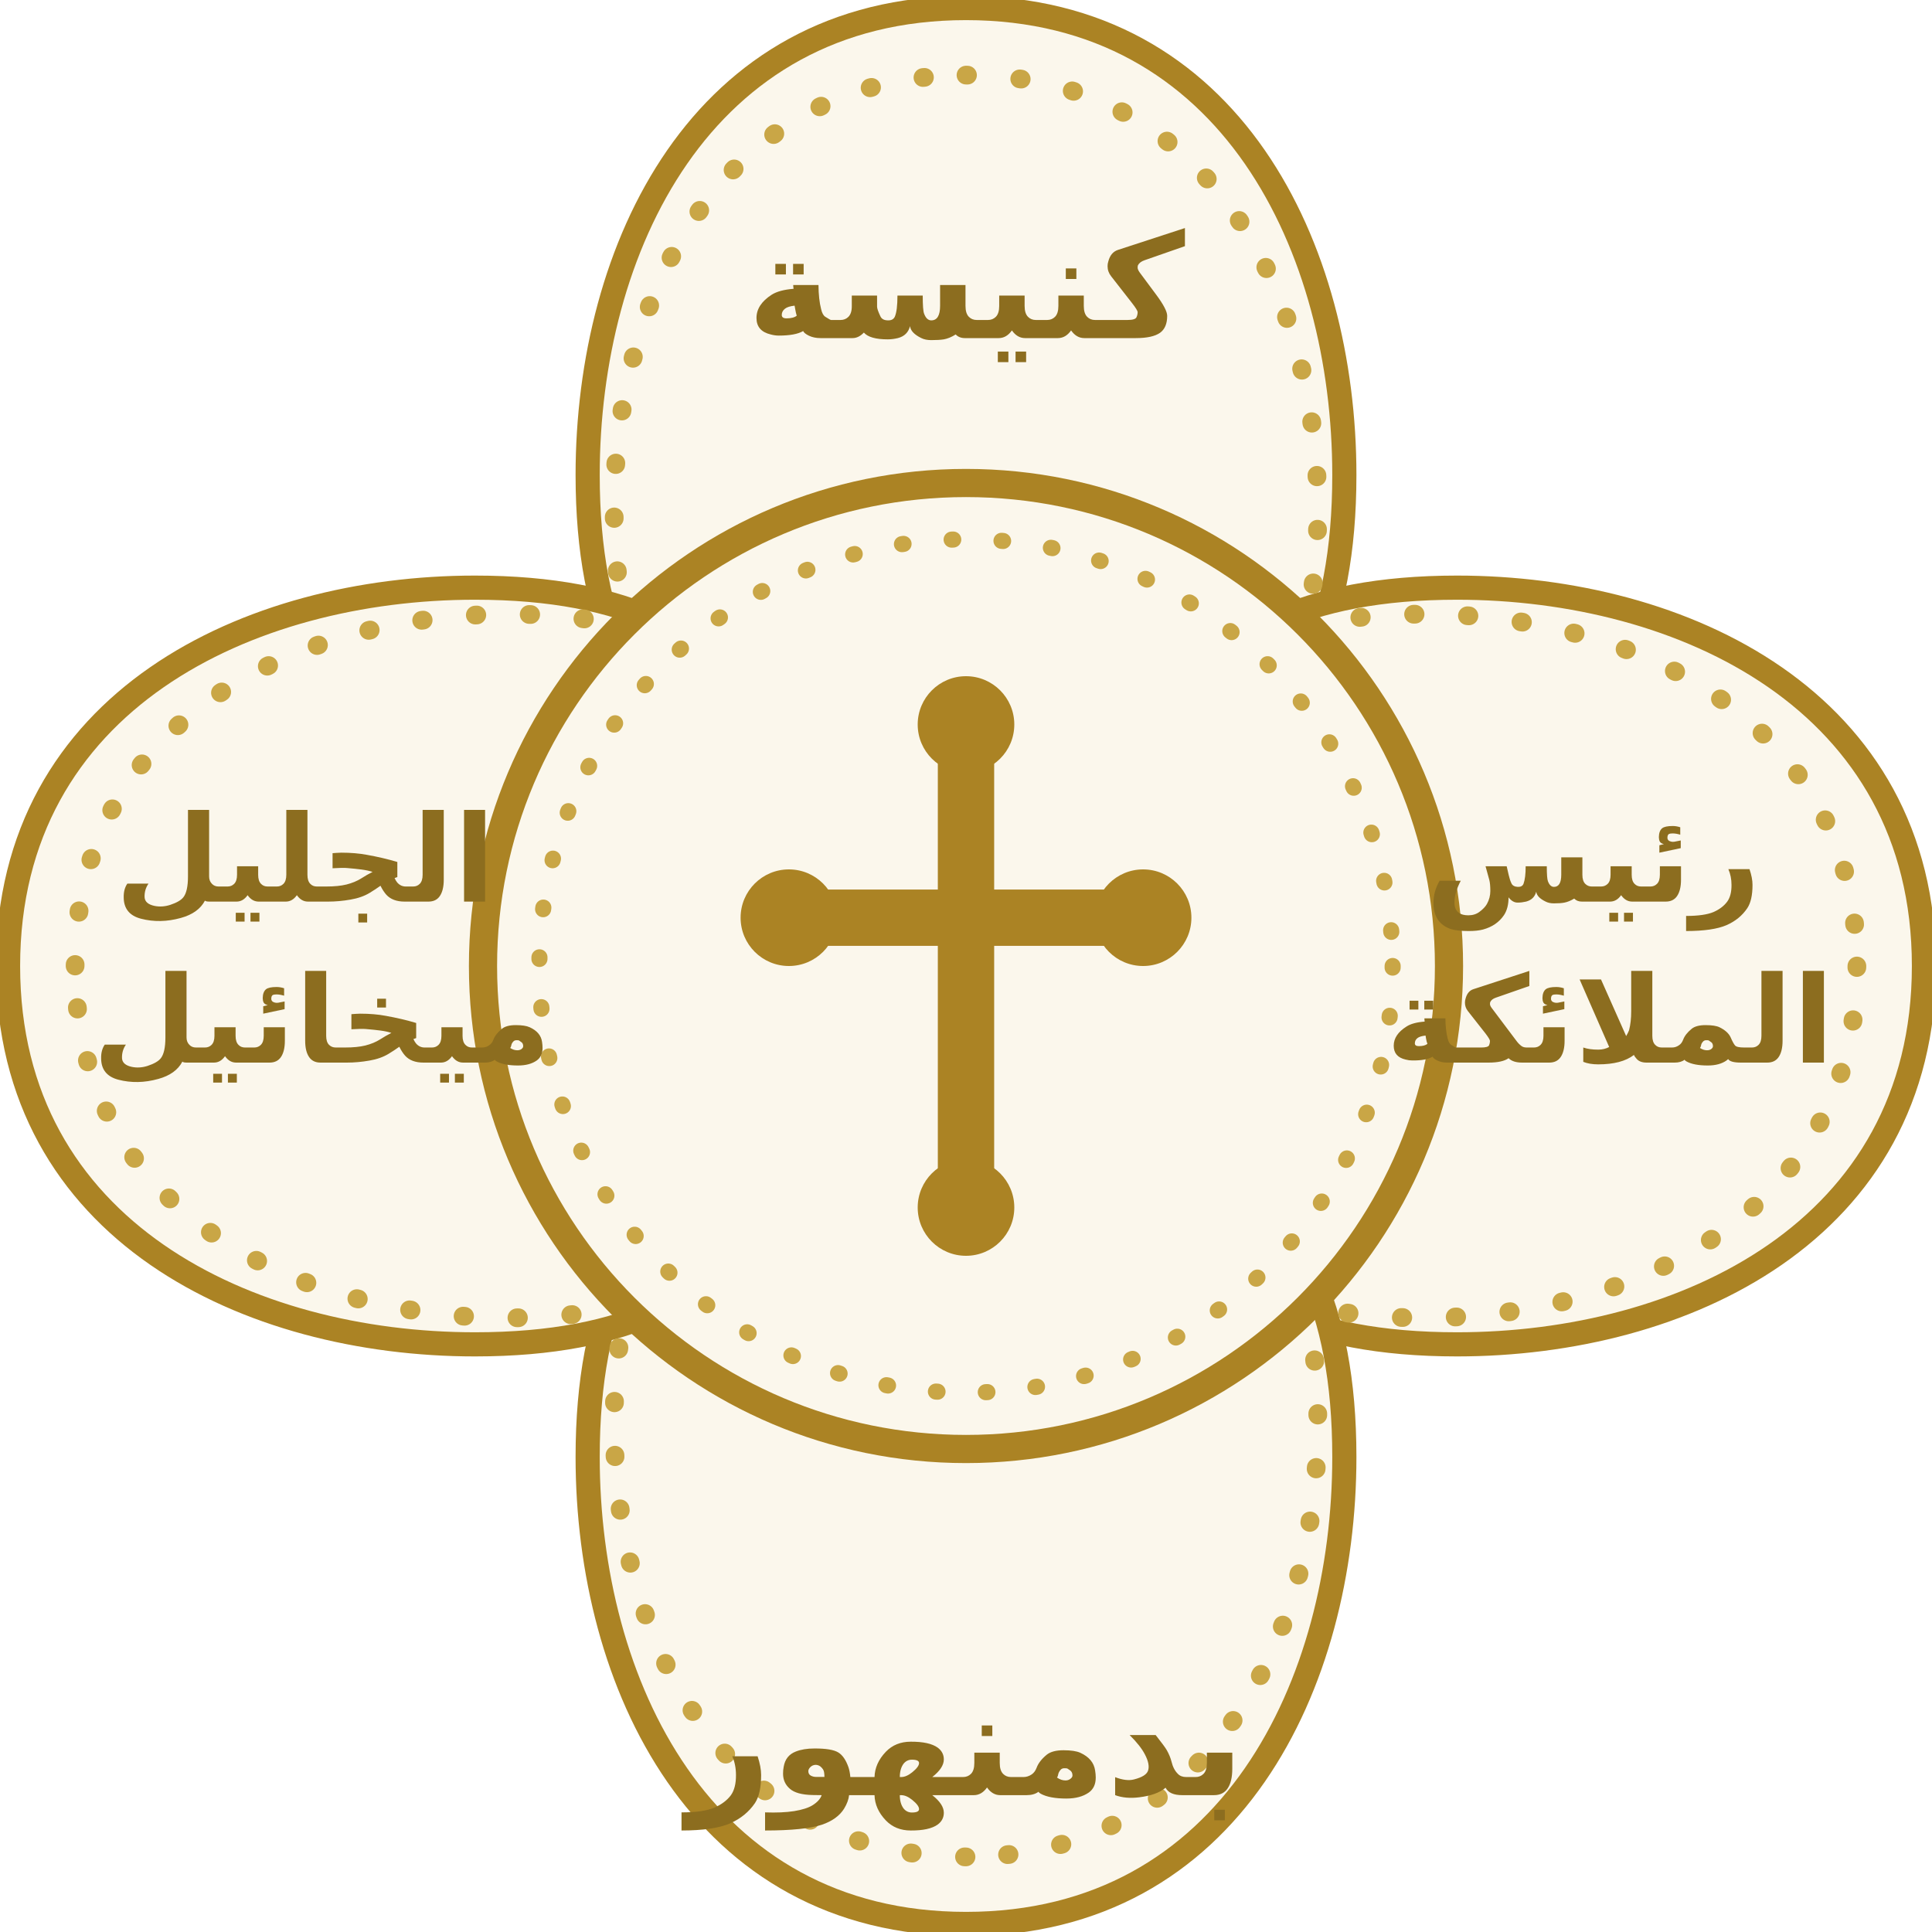
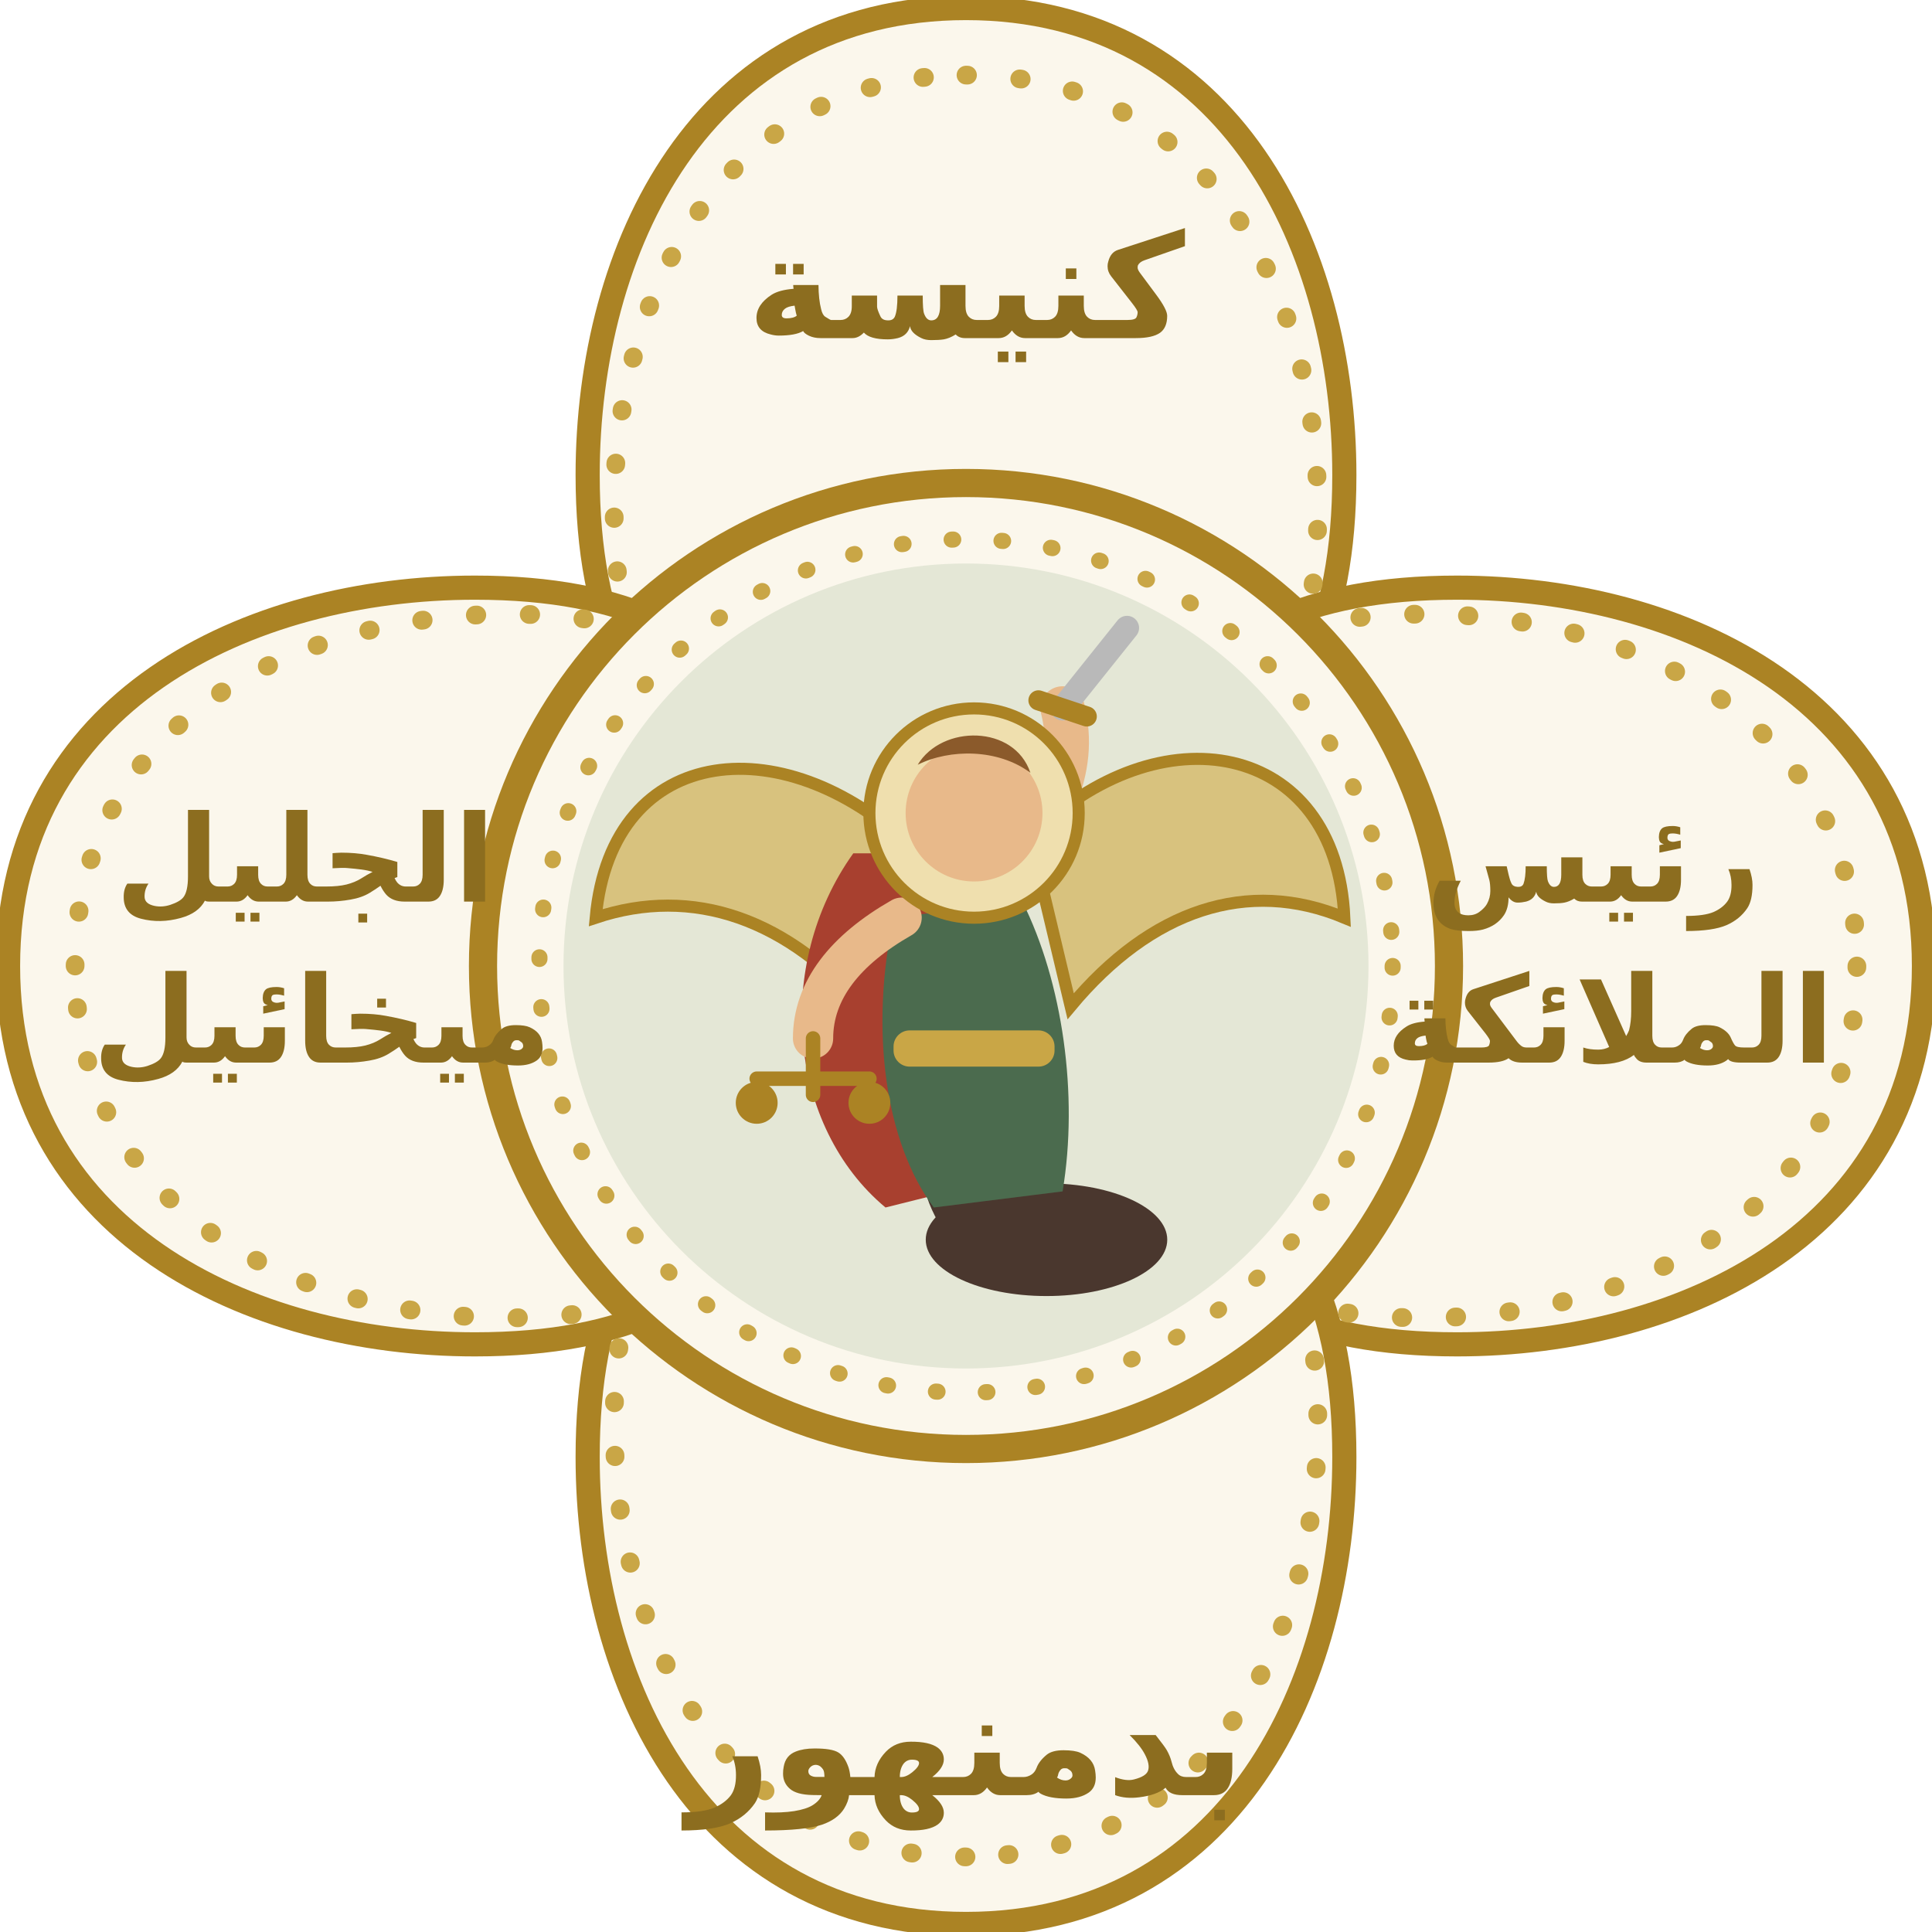
<svg xmlns="http://www.w3.org/2000/svg" viewBox="0 0 240 240" role="img" aria-label="شعار كنيسة رئيس الملائكة الجليل ميخائيل بدمنهور">
  <defs>
    <path id="petal" d="M 0,-119 C 33,-119 47,-89 47,-61 C 47,-42 41,-31 31,-25 L 31,9 L -31,9 L -31,-25 C -41,-31 -47,-42 -47,-61 C -47,-89 -33,-119 0,-119 Z" />
+     <clipPath id="medallionClip">
+       <circle r="50" />
+     </clipPath>
  </defs>
  <g transform="translate(120,120)">
    <g fill="#FBF7EC" stroke="#AB8324" stroke-width="3">
      <use href="#petal" transform="rotate(0)" />
      <use href="#petal" transform="rotate(90)" />
      <use href="#petal" transform="rotate(180)" />
      <use href="#petal" transform="rotate(270)" />
    </g>
    <g fill="none" stroke="#C9A646" stroke-width="2.5" stroke-dasharray="0.2 7" stroke-linecap="round">
      <use href="#petal" transform="rotate(0) scale(0.93)" />
      <use href="#petal" transform="rotate(90) scale(0.93)" />
      <use href="#petal" transform="rotate(180) scale(0.93)" />
      <use href="#petal" transform="rotate(270) scale(0.93)" />
    </g>
    <circle r="60" fill="#FBF7EC" stroke="#AB8324" stroke-width="3.5" />
    <circle r="53" fill="none" stroke="#C9A646" stroke-width="2" stroke-dasharray="0.2 6" stroke-linecap="round" />
-     <g stroke="#AB8324" stroke-width="7" stroke-linecap="round">
-       <line x1="0" y1="-30" x2="0" y2="30" />
-       <line x1="-22" y1="-6" x2="22" y2="-6" />
-     </g>
-     <g fill="#AB8324" stroke="none">
-       <circle cx="0" cy="-30" r="6" />
-       <circle cx="0" cy="30" r="6" />
-       <circle cx="-22" cy="-6" r="6" />
-       <circle cx="22" cy="-6" r="6" />
+     <g clip-path="url(#medallionClip)">
+       <circle r="50" fill="#E4E7D6" />
+       <g fill="#4A372E">
+         <ellipse cx="10" cy="34" rx="15" ry="7" />
+         <path d="M -2,34 C -8,26 -6,18 2,16 C 6,20 6,28 2,34 Z" />
+         <path d="M 0,18 L -6,10 M 2,16 L 10,10" stroke="#4A372E" stroke-width="2.5" stroke-linecap="round" />
+       </g>
+       <path d="M -6,-14 C -22,-30 -44,-28 -46,-6 C -34,-10 -22,-6 -12,6 Z" fill="#D8C27E" stroke="#AB8324" stroke-width="1.5" />
+       <path d="M 8,-16 C 24,-32 46,-28 47,-6 C 35,-11 23,-7 13,5 Z" fill="#D8C27E" stroke="#AB8324" stroke-width="1.5" />
+       <path d="M -14,-14 C -24,0 -22,20 -10,30 L 6,26 C -2,14 -4,-2 4,-14 Z" fill="#A8402F" />
+       <path d="M -9,-6 C -12,8 -10,22 -4,30 L 12,28 C 14,16 12,2 7,-8 Z" fill="#4B6B4E" />
+       <rect x="-9" y="8" width="20" height="4.5" rx="2" fill="#C9A646" />
+       <path d="M 5,-10 C 10,-18 14,-24 12,-32" stroke="#E8B98A" stroke-width="5.5" stroke-linecap="round" fill="none" />
+       <path d="M 12,-32 L 20,-42" stroke="#B9B9B9" stroke-width="3" stroke-linecap="round" />
+       <path d="M 9,-33 L 15,-31" stroke="#AB8324" stroke-width="2.5" stroke-linecap="round" />
+       <path d="M -8,-6 C -15,-2 -19,3 -19,9" stroke="#E8B98A" stroke-width="5" stroke-linecap="round" fill="none" />
+       <g stroke="#AB8324" stroke-width="1.8" fill="none" stroke-linecap="round">
+         <line x1="-19" y1="9" x2="-19" y2="16" />
+         <line x1="-26" y1="14" x2="-12" y2="14" />
+       </g>
+       <circle cx="-26" cy="17" r="2.6" fill="#AB8324" />
+       <circle cx="-12" cy="17" r="2.6" fill="#AB8324" />
+       <circle cx="1" cy="-19" r="13" fill="#EFDFAE" stroke="#AB8324" stroke-width="1.5" />
+       <circle cx="1" cy="-19" r="8.5" fill="#E8B98A" />
+       <path d="M -6,-25 C -3,-30 6,-30 8,-24 C 4,-27 -2,-27 -6,-25 Z" fill="#8B5A2B" />
    </g>
    <g font-family="Cairo, Tahoma, Arial, sans-serif" font-weight="700" fill="#8C6D1F" text-anchor="middle">
      <text x="0" y="-78" font-size="18">كنيسة</text>
      <text x="0" y="103" font-size="18">بدمنهور</text>
      <g transform="rotate(-90) translate(0,-80)">
        <text font-size="15" transform="rotate(90)">
          <tspan x="0" dy="-8">الجليل</tspan>
          <tspan x="0" dy="20">ميخائيل</tspan>
        </text>
      </g>
      <g transform="rotate(90) translate(0,-80)">
        <text font-size="15" transform="rotate(-90)">
          <tspan x="0" dy="-8">رئيس</tspan>
          <tspan x="0" dy="20">الملائكة</tspan>
        </text>
      </g>
    </g>
  </g>
</svg>
